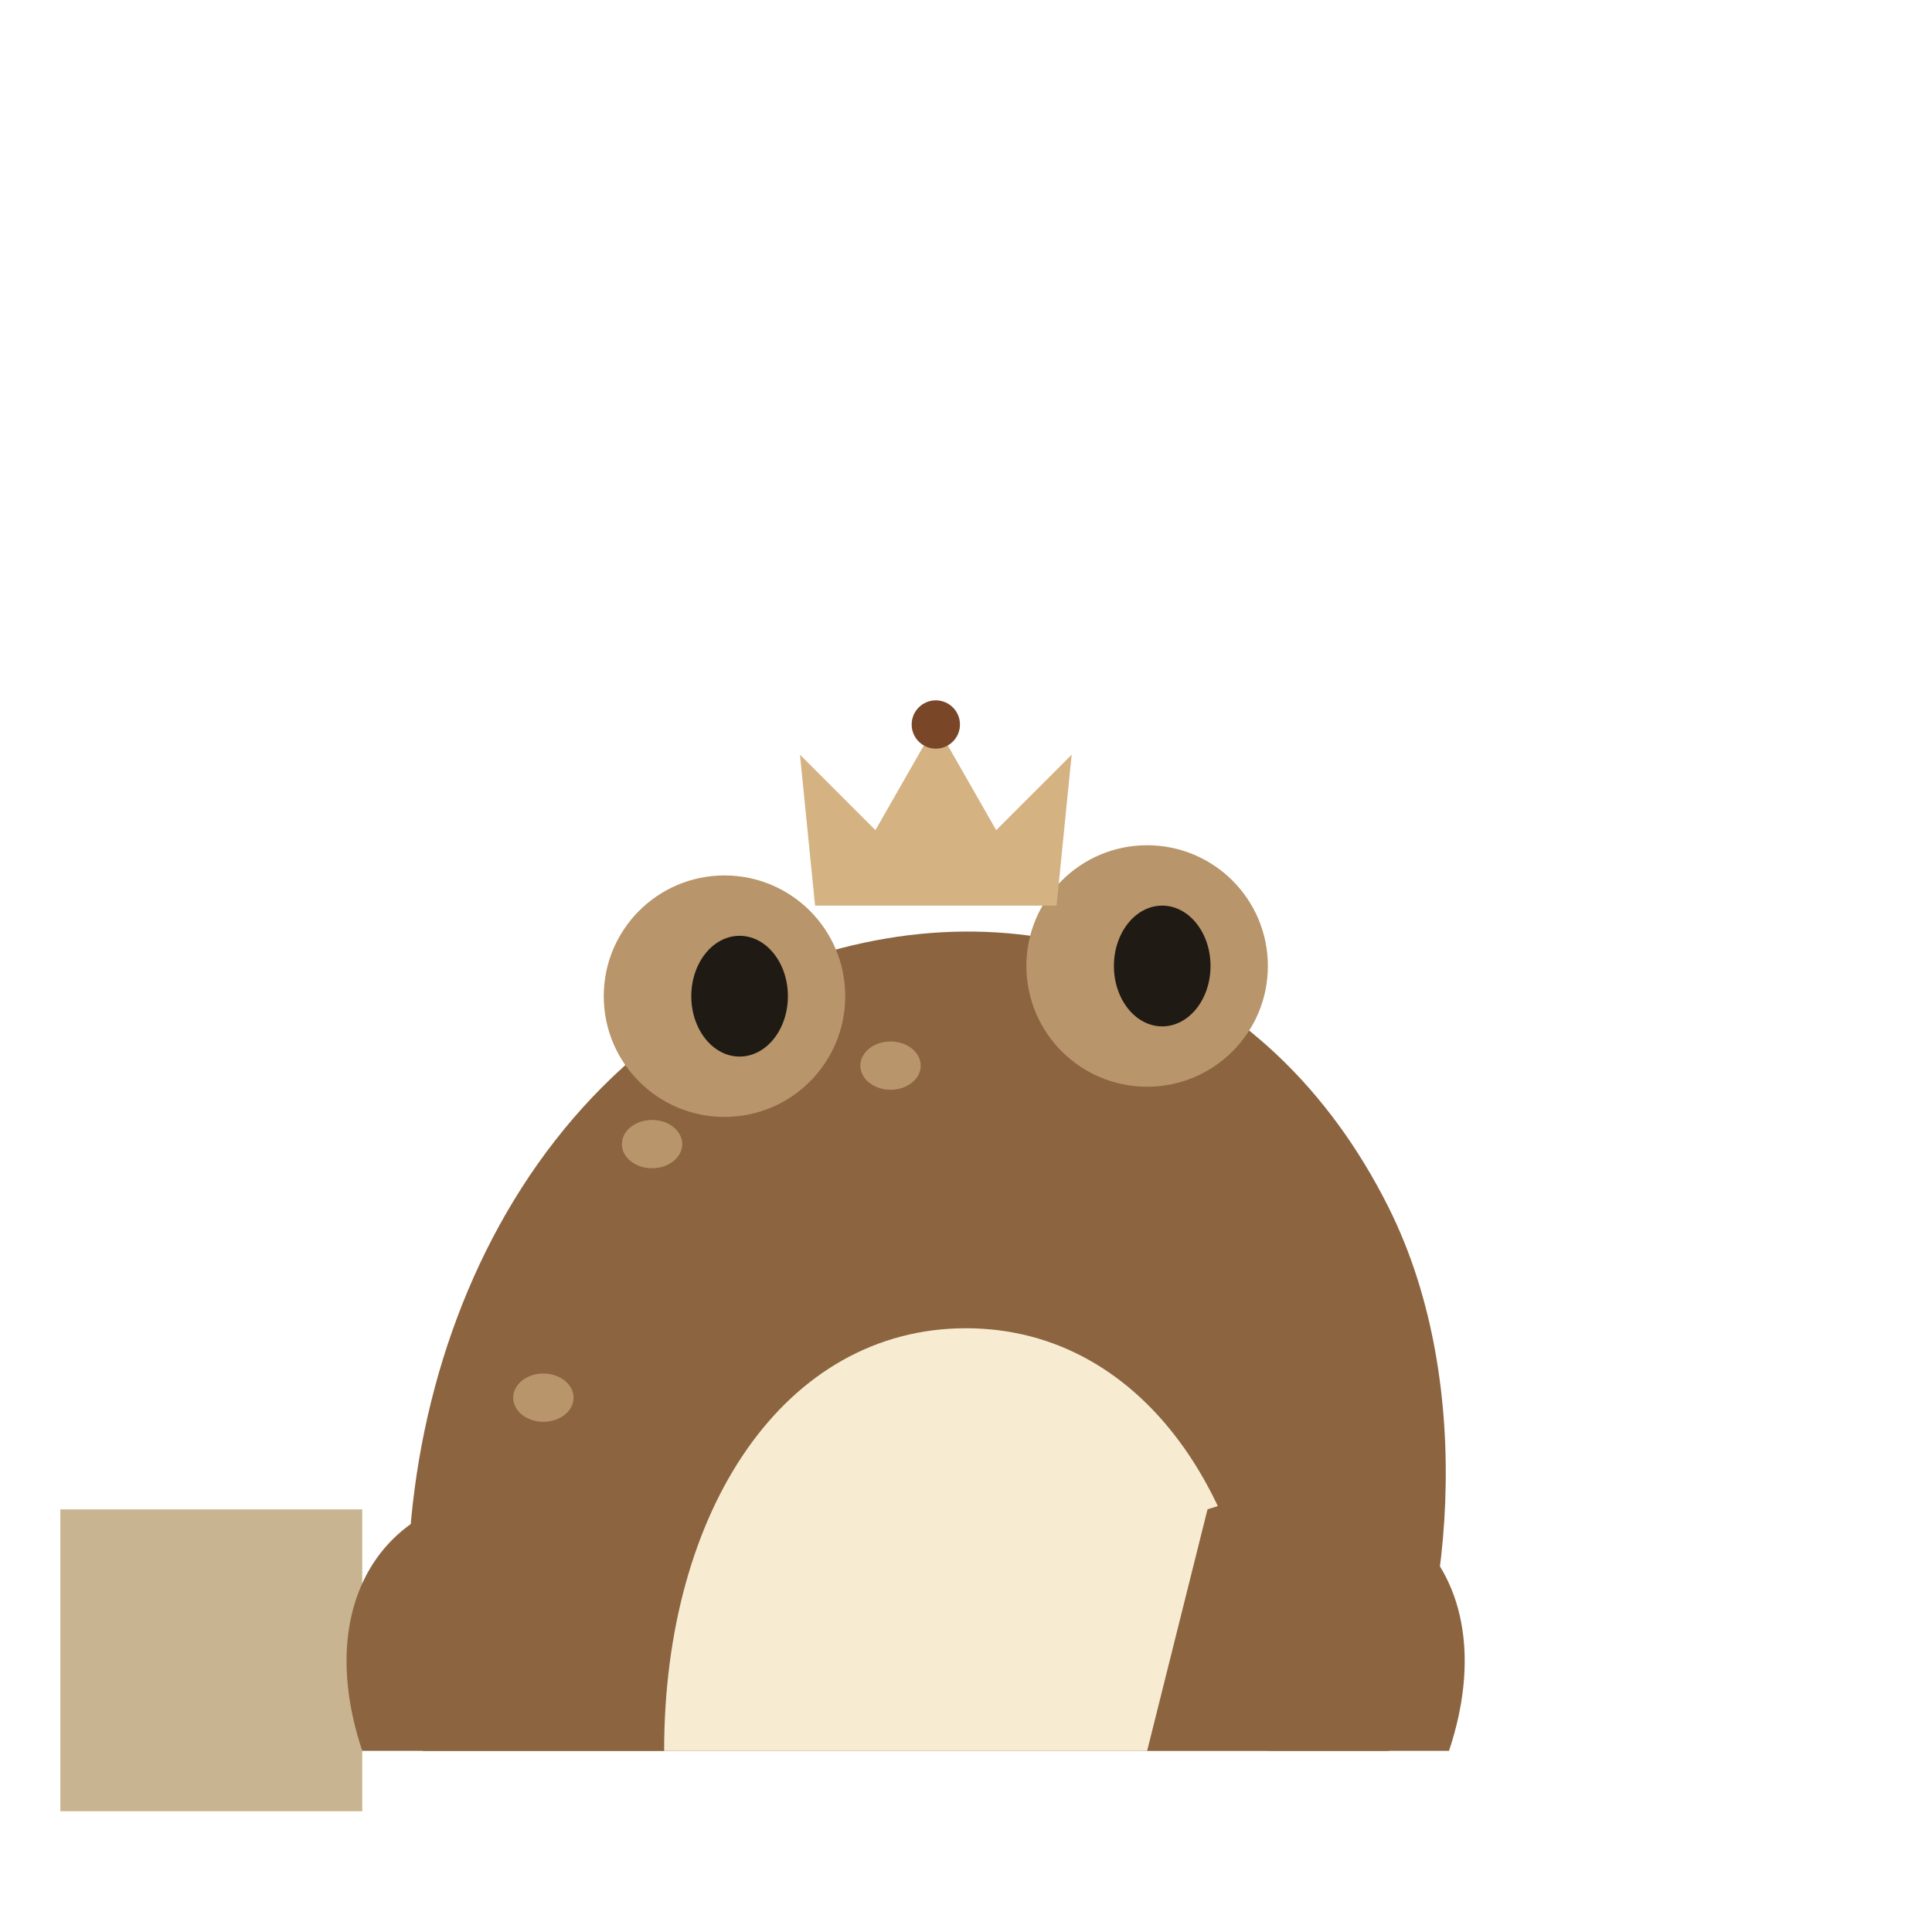
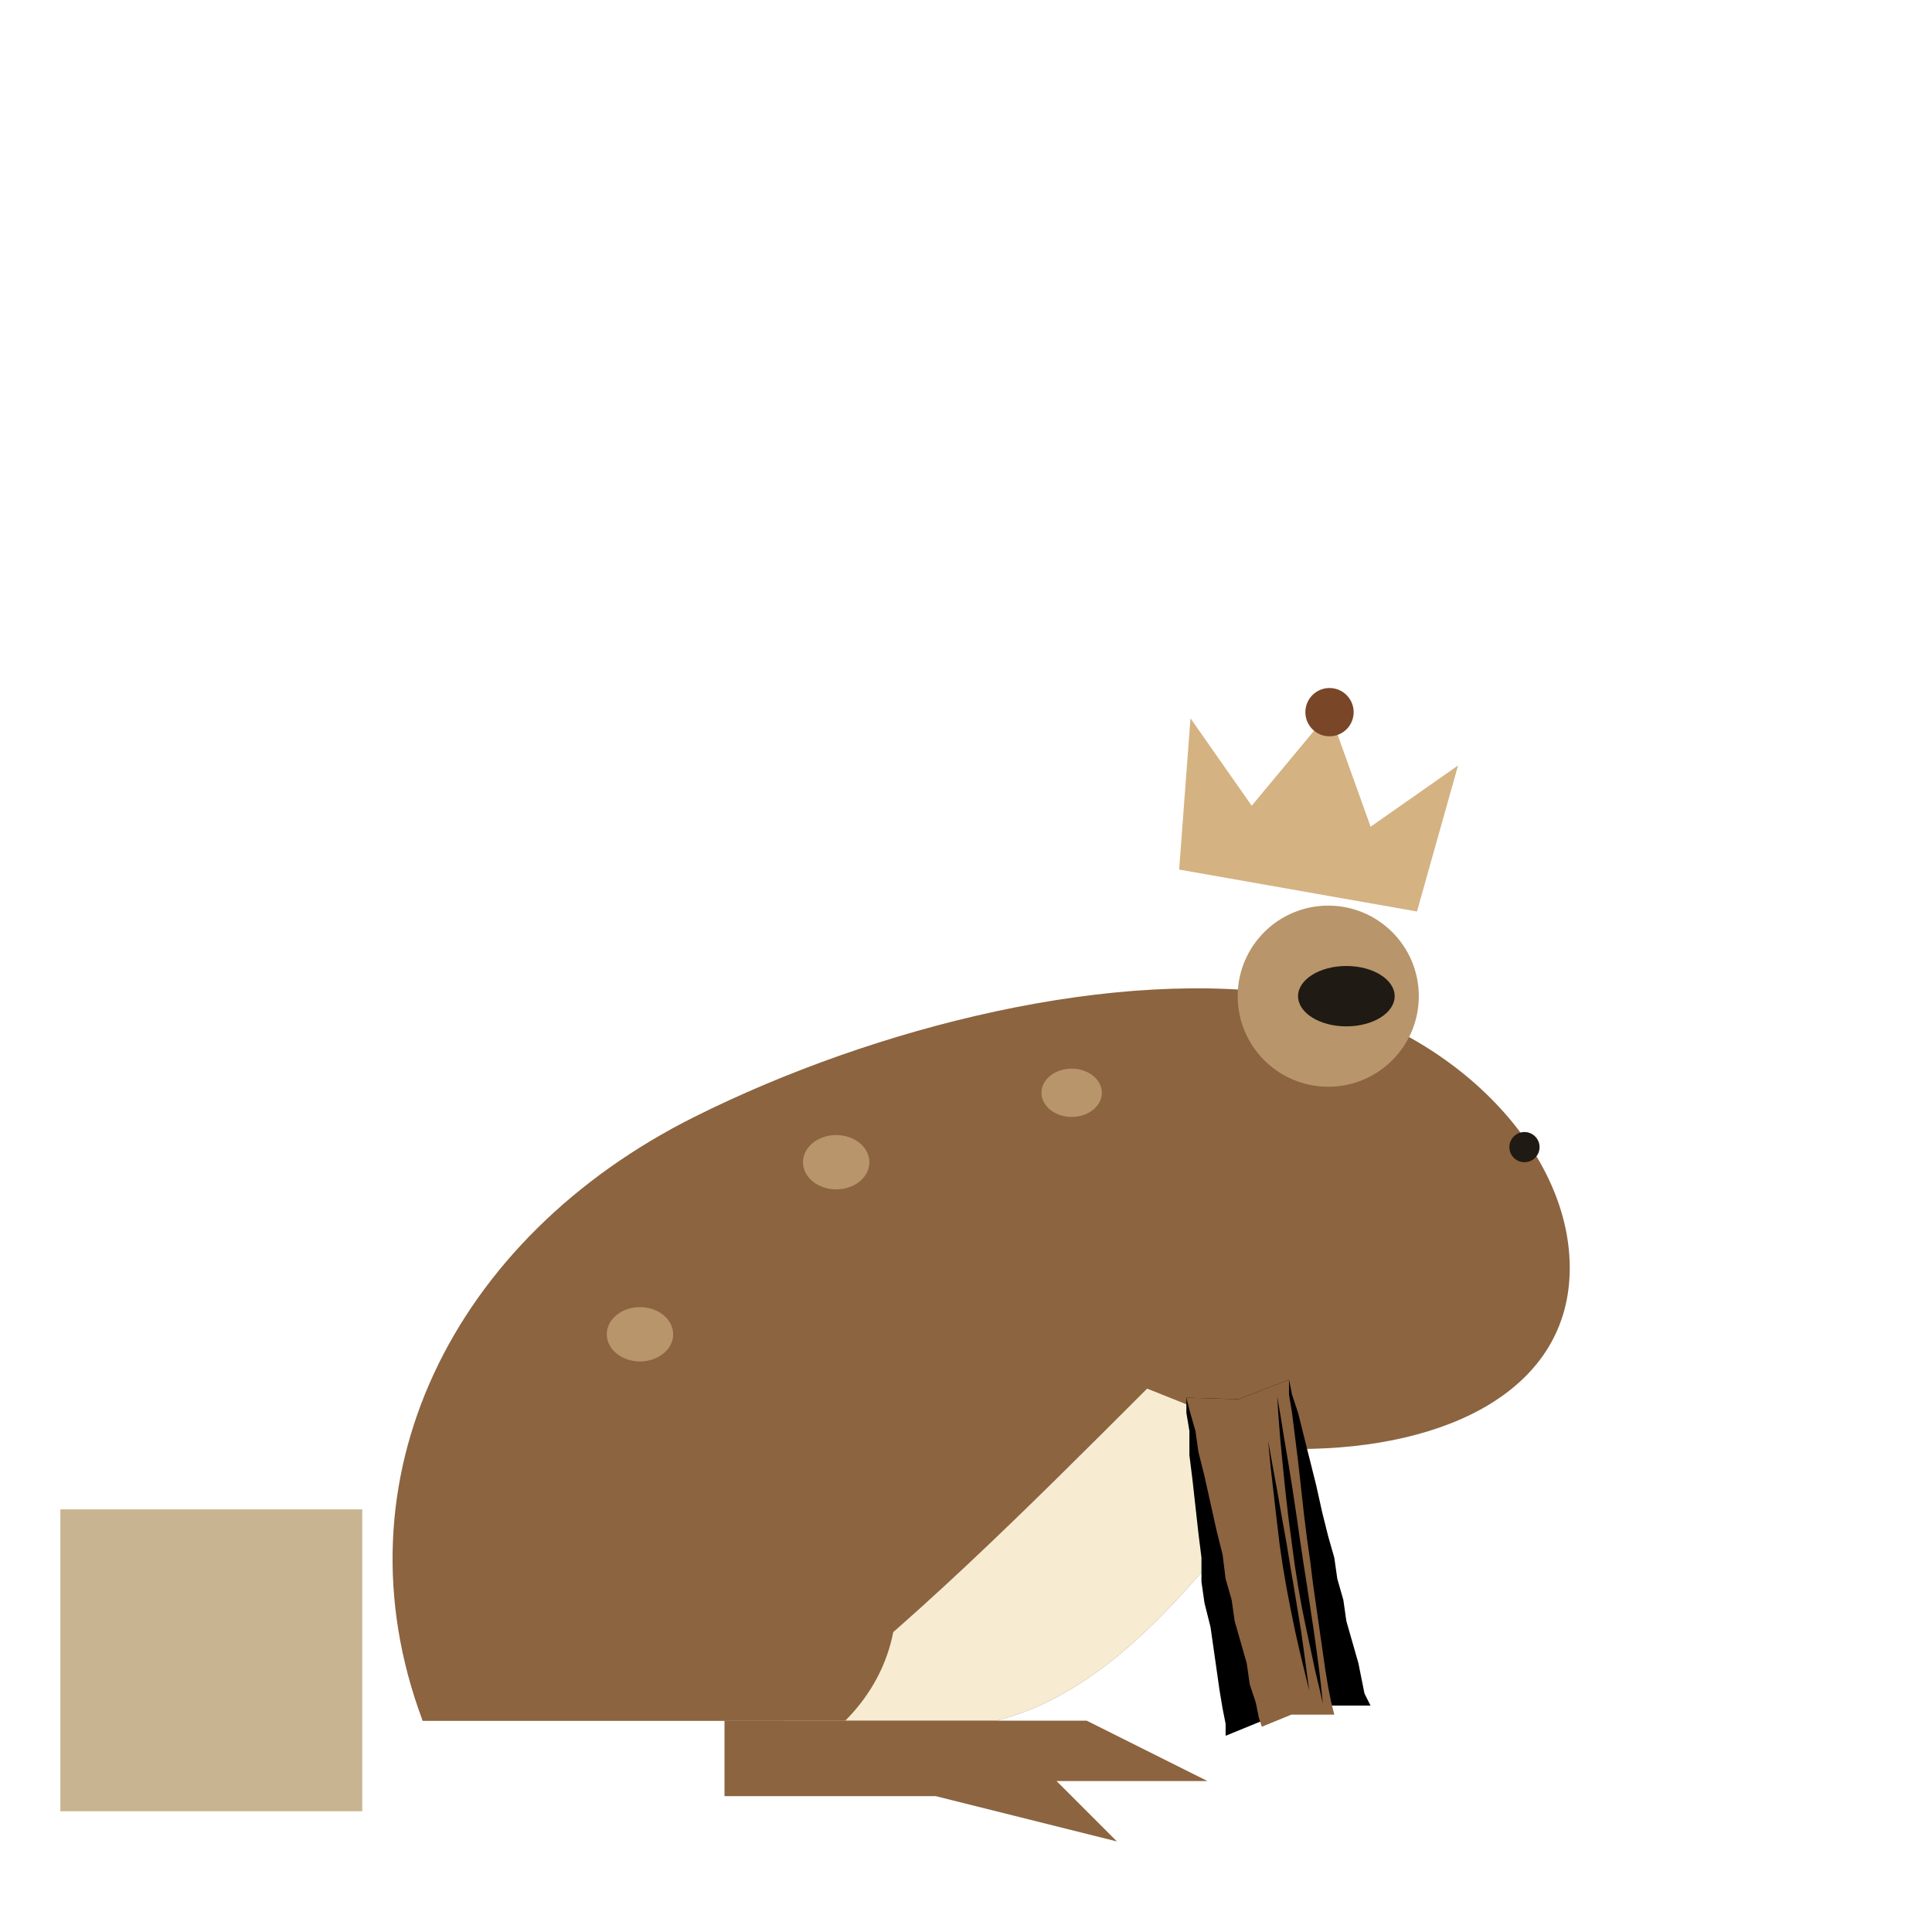
<svg xmlns="http://www.w3.org/2000/svg" viewBox="0 0 64 64">
  <path d="M2 60 L2 50 L12 50 L12 60 Z" fill="#c8b490" />
-   <clipPath id="cfroschkoenig-sepia-sitzt-3">
+   <clipPath id="cfroschkoenig-sepia-sitzt-4">
    <path d="M2 60 L2 50 L12 50 L12 60 Z" />
  </clipPath>
-   <g clip-path="url(#cfroschkoenig-sepia-sitzt-3)">
-     <clipPath id="rfroschkoenig-sepia-sitzt-3">
+   <g clip-path="url(#cfroschkoenig-sepia-sitzt-4)">
+     <clipPath id="rfroschkoenig-sepia-sitzt-4">
      <path d="M7 -20 H90 V90 H7 Z" />
    </clipPath>
-     <g clip-path="url(#rfroschkoenig-sepia-sitzt-3)">
+     <g clip-path="url(#rfroschkoenig-sepia-sitzt-4)">
      <path d="M-40 -40.00H104M-40 -38.60H104M-40 -37.20H104M-40 -35.80H104M-40 -34.40H104M-40 -33.00H104M-40 -31.60H104M-40 -30.20H104M-40 -28.80H104M-40 -27.40H104M-40 -26.00H104M-40 -24.60H104M-40 -23.20H104M-40 -21.80H104M-40 -20.40H104M-40 -19.00H104M-40 -17.60H104M-40 -16.20H104M-40 -14.80H104M-40 -13.40H104M-40 -12.00H104M-40 -10.60H104M-40 -9.20H104M-40 -7.80H104M-40 -6.40H104M-40 -5.00H104M-40 -3.60H104M-40 -2.20H104M-40 -0.80H104M-40 0.60H104M-40 2.00H104M-40 3.40H104M-40 4.80H104M-40 6.20H104M-40 7.60H104M-40 9.00H104M-40 10.40H104M-40 11.80H104M-40 13.20H104M-40 14.60H104M-40 16.00H104M-40 17.40H104M-40 18.80H104M-40 20.20H104M-40 21.60H104M-40 23.00H104M-40 24.40H104M-40 25.80H104M-40 27.20H104M-40 28.60H104M-40 30.00H104M-40 31.40H104M-40 32.80H104M-40 34.20H104M-40 35.60H104M-40 37.00H104M-40 38.40H104M-40 39.80H104M-40 41.20H104M-40 42.60H104M-40 44.00H104M-40 45.40H104M-40 46.80H104M-40 48.20H104M-40 49.60H104M-40 51.00H104M-40 52.40H104M-40 53.80H104M-40 55.20H104M-40 56.60H104M-40 58.00H104M-40 59.40H104M-40 60.80H104M-40 62.20H104M-40 63.60H104M-40 65.00H104M-40 66.40H104M-40 67.80H104M-40 69.20H104M-40 70.60H104M-40 72.00H104M-40 73.40H104M-40 74.80H104M-40 76.20H104M-40 77.60H104M-40 79.00H104M-40 80.40H104M-40 81.80H104M-40 83.20H104M-40 84.60H104M-40 86.00H104M-40 87.40H104M-40 88.80H104M-40 90.20H104M-40 91.60H104M-40 93.00H104M-40 94.40H104M-40 95.80H104M-40 97.20H104M-40 98.60H104M-40 100.00H104M-40 101.40H104" fill="none" stroke-width="0.35" transform="rotate(0 32 32)" />
    </g>
  </g>
  <path d="M2 55 H12 M7 50 V55" fill="none" stroke-width="0.5" />
-   <path d="M14 58 C12 48 16 36 26 32 C34 29 42 32 46 40 C49 46 48 54 46 58 Z" fill="#8c6440" />
+   <path d="M14 57 C11 49 15 41 23 37 C29 34 37 32 43 33 C48 34 52 38 52 42 C52 46 48 48 43 48 C40 52 37 56 33 57 Z" fill="#8c6440" />
  <clipPath id="cfroschkoenig-sepia-sitzt-1">
-     <path d="M14 58 C12 48 16 36 26 32 C34 29 42 32 46 40 C49 46 48 54 46 58 Z" />
+     <path d="M14 57 C11 49 15 41 23 37 C29 34 37 32 43 33 C48 34 52 38 52 42 C52 46 48 48 43 48 C40 52 37 56 33 57 Z" />
  </clipPath>
  <g clip-path="url(#cfroschkoenig-sepia-sitzt-1)">
    <clipPath id="rfroschkoenig-sepia-sitzt-1">
-       <path d="M36 -20 H90 V90 H36 Z" />
+       <path d="M-20 44 H90 V90 H-20 Z" />
    </clipPath>
    <g clip-path="url(#rfroschkoenig-sepia-sitzt-1)">
-       <path d="M-40 -40.00H104M-40 -38.70H104M-40 -37.40H104M-40 -36.10H104M-40 -34.80H104M-40 -33.50H104M-40 -32.20H104M-40 -30.90H104M-40 -29.60H104M-40 -28.30H104M-40 -27.00H104M-40 -25.70H104M-40 -24.40H104M-40 -23.10H104M-40 -21.80H104M-40 -20.50H104M-40 -19.20H104M-40 -17.90H104M-40 -16.60H104M-40 -15.30H104M-40 -14.00H104M-40 -12.70H104M-40 -11.40H104M-40 -10.10H104M-40 -8.80H104M-40 -7.50H104M-40 -6.20H104M-40 -4.90H104M-40 -3.60H104M-40 -2.30H104M-40 -1.00H104M-40 0.30H104M-40 1.60H104M-40 2.90H104M-40 4.20H104M-40 5.50H104M-40 6.80H104M-40 8.10H104M-40 9.40H104M-40 10.70H104M-40 12.00H104M-40 13.30H104M-40 14.60H104M-40 15.90H104M-40 17.20H104M-40 18.50H104M-40 19.80H104M-40 21.10H104M-40 22.40H104M-40 23.70H104M-40 25.00H104M-40 26.30H104M-40 27.60H104M-40 28.90H104M-40 30.20H104M-40 31.50H104M-40 32.80H104M-40 34.10H104M-40 35.40H104M-40 36.70H104M-40 38.00H104M-40 39.30H104M-40 40.60H104M-40 41.90H104M-40 43.20H104M-40 44.50H104M-40 45.80H104M-40 47.10H104M-40 48.40H104M-40 49.70H104M-40 51.00H104M-40 52.30H104M-40 53.60H104M-40 54.90H104M-40 56.20H104M-40 57.50H104M-40 58.80H104M-40 60.10H104M-40 61.40H104M-40 62.70H104M-40 64.00H104M-40 65.30H104M-40 66.60H104M-40 67.90H104M-40 69.20H104M-40 70.50H104M-40 71.80H104M-40 73.10H104M-40 74.40H104M-40 75.70H104M-40 77.00H104M-40 78.30H104M-40 79.60H104M-40 80.90H104M-40 82.20H104M-40 83.50H104M-40 84.80H104M-40 86.10H104M-40 87.40H104M-40 88.70H104M-40 90.00H104M-40 91.30H104M-40 92.60H104M-40 93.90H104M-40 95.20H104M-40 96.50H104M-40 97.80H104M-40 99.10H104M-40 100.40H104M-40 101.70H104" fill="none" stroke-width="0.35" transform="rotate(60 32 32)" />
+       <path d="M-40 -40.00H104M-40 -38.70H104M-40 -37.40H104M-40 -36.10H104M-40 -34.80H104M-40 -33.50H104M-40 -32.20H104M-40 -30.90H104M-40 -29.60H104M-40 -28.30H104M-40 -27.00H104M-40 -25.70H104M-40 -24.40H104M-40 -23.10H104M-40 -21.80H104M-40 -20.50H104M-40 -19.20H104M-40 -17.90H104M-40 -16.60H104M-40 -15.30H104M-40 -14.00H104M-40 -12.70H104M-40 -11.40H104M-40 -10.10H104M-40 -8.80H104M-40 -7.50H104M-40 -6.20H104M-40 -4.90H104M-40 -3.60H104M-40 -2.30H104M-40 -1.00H104M-40 0.30H104M-40 1.60H104M-40 2.90H104M-40 4.20H104M-40 5.50H104M-40 6.80H104M-40 8.10H104M-40 9.40H104M-40 10.70H104M-40 12.00H104M-40 13.30H104M-40 14.60H104M-40 15.90H104M-40 17.20H104M-40 18.50H104M-40 19.80H104M-40 21.10H104M-40 22.40H104M-40 23.70H104M-40 25.00H104M-40 26.30H104M-40 27.60H104M-40 28.90H104M-40 30.20H104M-40 31.50H104M-40 32.80H104M-40 34.10H104M-40 35.40H104M-40 36.70H104M-40 38.00H104M-40 39.30H104M-40 40.60H104M-40 41.90H104M-40 43.20H104M-40 44.50H104M-40 45.80H104M-40 47.10H104M-40 48.40H104M-40 49.70H104M-40 51.00H104M-40 52.30H104M-40 53.60H104M-40 54.90H104M-40 56.20H104M-40 57.50H104M-40 58.80H104M-40 60.10H104M-40 61.40H104M-40 62.70H104M-40 64.00H104M-40 65.30H104M-40 66.60H104M-40 67.90H104M-40 69.20H104M-40 70.50H104M-40 71.80H104M-40 73.10H104M-40 74.40H104M-40 75.70H104M-40 77.00H104M-40 78.30H104M-40 79.60H104M-40 80.90H104M-40 82.20H104M-40 83.50H104M-40 84.80H104M-40 86.10H104M-40 87.40H104M-40 88.70H104M-40 90.00H104M-40 91.30H104M-40 92.60H104M-40 93.90H104M-40 95.20H104M-40 96.50H104M-40 97.80H104M-40 99.10H104M-40 100.40H104M-40 101.70H104" fill="none" stroke-width="0.35" transform="rotate(30 32 32)" />
    </g>
  </g>
-   <path d="M22 58 C22 50 26 44 32 44 C38 44 42 50 42 58 Z" fill="#f7ecd2" />
+   <path d="M43 48 C40 52 37 56 33 57 L26 57 C30 54 34 50 38 46 Z" fill="#f7ecd2" />
  <clipPath id="cfroschkoenig-sepia-sitzt-2">
-     <path d="M22 58 C22 50 26 44 32 44 C38 44 42 50 42 58 Z" />
+     <path d="M43 48 C40 52 37 56 33 57 L26 57 C30 54 34 50 38 46 Z" />
  </clipPath>
  <g clip-path="url(#cfroschkoenig-sepia-sitzt-2)">
-     <clipPath id="rfroschkoenig-sepia-sitzt-2">
-       <path d="M36 -20 H90 V90 H36 Z" />
+     <path d="M-40 -40.00H104M-40 -38.50H104M-40 -37.00H104M-40 -35.50H104M-40 -34.00H104M-40 -32.50H104M-40 -31.00H104M-40 -29.50H104M-40 -28.00H104M-40 -26.50H104M-40 -25.00H104M-40 -23.50H104M-40 -22.00H104M-40 -20.50H104M-40 -19.00H104M-40 -17.50H104M-40 -16.00H104M-40 -14.50H104M-40 -13.00H104M-40 -11.50H104M-40 -10.00H104M-40 -8.50H104M-40 -7.00H104M-40 -5.50H104M-40 -4.00H104M-40 -2.50H104M-40 -1.00H104M-40 0.50H104M-40 2.00H104M-40 3.50H104M-40 5.00H104M-40 6.50H104M-40 8.00H104M-40 9.50H104M-40 11.00H104M-40 12.50H104M-40 14.00H104M-40 15.50H104M-40 17.00H104M-40 18.50H104M-40 20.00H104M-40 21.50H104M-40 23.00H104M-40 24.50H104M-40 26.00H104M-40 27.50H104M-40 29.00H104M-40 30.50H104M-40 32.00H104M-40 33.50H104M-40 35.00H104M-40 36.50H104M-40 38.00H104M-40 39.50H104M-40 41.00H104M-40 42.50H104M-40 44.00H104M-40 45.50H104M-40 47.00H104M-40 48.50H104M-40 50.00H104M-40 51.50H104M-40 53.00H104M-40 54.50H104M-40 56.00H104M-40 57.50H104M-40 59.00H104M-40 60.50H104M-40 62.00H104M-40 63.50H104M-40 65.00H104M-40 66.50H104M-40 68.00H104M-40 69.50H104M-40 71.00H104M-40 72.50H104M-40 74.00H104M-40 75.50H104M-40 77.00H104M-40 78.50H104M-40 80.00H104M-40 81.50H104M-40 83.00H104M-40 84.50H104M-40 86.00H104M-40 87.50H104M-40 89.00H104M-40 90.50H104M-40 92.00H104M-40 93.50H104M-40 95.00H104M-40 96.50H104M-40 98.00H104M-40 99.50H104M-40 101.00H104M-40 102.50H104" fill="none" stroke-width="0.35" transform="rotate(30 32 32)" />
+   </g>
+   <path d="M14 57 C13 50 18 45 25 47 C30 49 31 54 28 57 Z" fill="#8c6440" />
+   <clipPath id="cfroschkoenig-sepia-sitzt-3">
+     <path d="M14 57 C13 50 18 45 25 47 C30 49 31 54 28 57 Z" />
+   </clipPath>
+   <g clip-path="url(#cfroschkoenig-sepia-sitzt-3)">
+     <clipPath id="rfroschkoenig-sepia-sitzt-3">
+       <path d="M-20 51 H90 V90 H-20 Z" />
    </clipPath>
-     <g clip-path="url(#rfroschkoenig-sepia-sitzt-2)">
-       <path d="M-40 -40.00H104M-40 -38.50H104M-40 -37.00H104M-40 -35.50H104M-40 -34.00H104M-40 -32.50H104M-40 -31.00H104M-40 -29.50H104M-40 -28.00H104M-40 -26.50H104M-40 -25.00H104M-40 -23.50H104M-40 -22.00H104M-40 -20.50H104M-40 -19.00H104M-40 -17.50H104M-40 -16.00H104M-40 -14.50H104M-40 -13.00H104M-40 -11.50H104M-40 -10.00H104M-40 -8.50H104M-40 -7.00H104M-40 -5.50H104M-40 -4.00H104M-40 -2.50H104M-40 -1.00H104M-40 0.50H104M-40 2.00H104M-40 3.50H104M-40 5.00H104M-40 6.50H104M-40 8.00H104M-40 9.50H104M-40 11.00H104M-40 12.50H104M-40 14.00H104M-40 15.50H104M-40 17.00H104M-40 18.50H104M-40 20.00H104M-40 21.50H104M-40 23.00H104M-40 24.50H104M-40 26.00H104M-40 27.50H104M-40 29.00H104M-40 30.50H104M-40 32.00H104M-40 33.50H104M-40 35.00H104M-40 36.50H104M-40 38.00H104M-40 39.50H104M-40 41.00H104M-40 42.50H104M-40 44.00H104M-40 45.50H104M-40 47.00H104M-40 48.50H104M-40 50.00H104M-40 51.50H104M-40 53.00H104M-40 54.50H104M-40 56.00H104M-40 57.50H104M-40 59.00H104M-40 60.50H104M-40 62.00H104M-40 63.50H104M-40 65.00H104M-40 66.50H104M-40 68.00H104M-40 69.50H104M-40 71.00H104M-40 72.50H104M-40 74.00H104M-40 75.50H104M-40 77.00H104M-40 78.50H104M-40 80.00H104M-40 81.50H104M-40 83.00H104M-40 84.50H104M-40 86.00H104M-40 87.50H104M-40 89.00H104M-40 90.50H104M-40 92.00H104M-40 93.50H104M-40 95.00H104M-40 96.50H104M-40 98.00H104M-40 99.50H104M-40 101.00H104M-40 102.50H104" fill="none" stroke-width="0.35" transform="rotate(60 32 32)" />
+     <g clip-path="url(#rfroschkoenig-sepia-sitzt-3)">
+       <path d="M-40 -40.00H104M-40 -38.80H104M-40 -37.60H104M-40 -36.40H104M-40 -35.20H104M-40 -34.00H104M-40 -32.80H104M-40 -31.60H104M-40 -30.40H104M-40 -29.20H104M-40 -28.00H104M-40 -26.80H104M-40 -25.60H104M-40 -24.40H104M-40 -23.20H104M-40 -22.00H104M-40 -20.80H104M-40 -19.60H104M-40 -18.40H104M-40 -17.20H104M-40 -16.00H104M-40 -14.80H104M-40 -13.60H104M-40 -12.40H104M-40 -11.20H104M-40 -10.00H104M-40 -8.80H104M-40 -7.60H104M-40 -6.40H104M-40 -5.20H104M-40 -4.00H104M-40 -2.80H104M-40 -1.60H104M-40 -0.40H104M-40 0.80H104M-40 2.00H104M-40 3.20H104M-40 4.40H104M-40 5.60H104M-40 6.80H104M-40 8.00H104M-40 9.20H104M-40 10.40H104M-40 11.60H104M-40 12.80H104M-40 14.00H104M-40 15.20H104M-40 16.40H104M-40 17.60H104M-40 18.80H104M-40 20.00H104M-40 21.20H104M-40 22.40H104M-40 23.60H104M-40 24.80H104M-40 26.00H104M-40 27.20H104M-40 28.40H104M-40 29.60H104M-40 30.80H104M-40 32.00H104M-40 33.20H104M-40 34.40H104M-40 35.60H104M-40 36.80H104M-40 38.00H104M-40 39.20H104M-40 40.40H104M-40 41.60H104M-40 42.80H104M-40 44.00H104M-40 45.20H104M-40 46.40H104M-40 47.60H104M-40 48.80H104M-40 50.00H104M-40 51.20H104M-40 52.40H104M-40 53.60H104M-40 54.80H104M-40 56.00H104M-40 57.20H104M-40 58.40H104M-40 59.60H104M-40 60.80H104M-40 62.00H104M-40 63.20H104M-40 64.40H104M-40 65.60H104M-40 66.80H104M-40 68.00H104M-40 69.20H104M-40 70.40H104M-40 71.60H104M-40 72.80H104M-40 74.00H104M-40 75.20H104M-40 76.40H104M-40 77.60H104M-40 78.80H104M-40 80.00H104M-40 81.20H104M-40 82.40H104M-40 83.60H104M-40 84.80H104M-40 86.00H104M-40 87.20H104M-40 88.40H104M-40 89.60H104M-40 90.80H104M-40 92.00H104M-40 93.20H104M-40 94.40H104M-40 95.60H104M-40 96.80H104M-40 98.00H104M-40 99.20H104M-40 100.40H104M-40 101.60H104M-40 102.80H104" fill="none" stroke-width="0.35" transform="rotate(30 32 32)" />
    </g>
  </g>
-   <path d="M12 58 C10 52 14 48 20 50 L22 58 Z M48 58 C50 52 46 48 40 50 L38 58 Z" fill="#8c6440" />
-   <path d="M12 58 l-3 2 M14 58 l-1 3 M48 58 l3 2 M46 58 l1 3" fill="none" stroke-width="0.7" />
-   <ellipse cx="18.0" cy="46.3" rx="1.0" ry="0.8" fill="#b8956a" stroke-width="0.4" />
-   <ellipse cx="21.6" cy="37.9" rx="1.0" ry="0.8" fill="#b8956a" stroke-width="0.4" />
-   <ellipse cx="29.5" cy="35.3" rx="1.0" ry="0.8" fill="#b8956a" stroke-width="0.4" />
-   <circle cx="24" cy="33" r="4" fill="#b8956a" stroke-width="0.7" />
-   <circle cx="38" cy="32" r="4" fill="#b8956a" stroke-width="0.7" />
-   <ellipse cx="24.5" cy="33" rx="1.6" ry="2" fill="#1f1a14" stroke="none" />
-   <ellipse cx="38.5" cy="32" rx="1.6" ry="2" fill="#1f1a14" stroke="none" />
-   <path d="M20 40 Q31 45 43 39" fill="none" stroke-width="0.8" />
-   <g transform="translate(31 30)">
+   <path d="M24 57 L36 57 L40 59 L35 59 L37 61 L31 59.5 L24 59.5 Z" fill="#8c6440" stroke-width="0.6" />
+   <path d="M39.3 46.3 L39.3 46.8 L39.4 47.4 L39.4 48.2 L39.5 49.0 L39.6 49.9 L39.7 50.8 L39.8 51.6 L39.8 52.4 L39.9 53.1 L40.1 53.9 L40.2 54.6 L40.3 55.3 L40.4 56.0 L40.5 56.6 L40.6 57.1 L40.6 57.5 L45.0 55.7 L44.3 55.0 L43.5 54.6 L42.5 54.6 L41.7 55.0 L41.0 55.7 L40.6 56.5 L45.4 56.5 L45.2 56.1 L45.1 55.6 L45.0 55.1 L44.8 54.4 L44.6 53.7 L44.5 53.0 L44.3 52.3 L44.2 51.6 L44.0 50.9 L43.8 50.1 L43.6 49.2 L43.4 48.4 L43.2 47.6 L43.0 46.8 L42.8 46.2 L42.7 45.7 L39.6 46.9 L40.0 47.4 L40.6 47.7 L41.3 47.7 L41.9 47.4 L42.4 47.0 L42.7 46.4 Z" fill="currentColor" stroke="none" />
+   <path d="M39.3 46.3 L39.4 46.7 L39.6 47.4 L39.7 48.1 L39.9 48.9 L40.1 49.8 L40.3 50.7 L40.5 51.5 L40.6 52.3 L40.8 53.0 L40.9 53.7 L41.1 54.4 L41.3 55.1 L41.4 55.8 L41.6 56.4 L41.7 56.9 L41.8 57.2 L44.0 56.3 L43.7 56.0 L43.2 55.8 L42.8 55.8 L42.3 56.0 L42.0 56.3 L41.8 56.8 L44.2 56.8 L44.1 56.4 L44.0 55.9 L43.9 55.3 L43.8 54.6 L43.7 53.9 L43.6 53.2 L43.5 52.5 L43.4 51.7 L43.3 51.0 L43.2 50.2 L43.1 49.3 L43.0 48.4 L42.9 47.6 L42.8 46.8 L42.7 46.2 L42.7 45.7 L39.6 46.9 L40.0 47.4 L40.6 47.7 L41.3 47.7 L41.9 47.4 L42.4 47.0 L42.7 46.4 Z" fill="#8c6440" stroke="none" />
+   <path d="M42.01 47.74 L42.09 48.58 L42.19 49.46 L42.29 50.33 L42.39 51.17 L42.50 51.91 L42.62 52.61 L42.76 53.34 L42.91 54.07 L43.07 54.77 L43.23 55.43 L43.37 56.01 L43.37 56.01 L43.29 55.41 L43.20 54.74 L43.10 54.03 L42.98 53.30 L42.86 52.57 L42.74 51.87 L42.62 51.13 L42.47 50.30 L42.32 49.44 L42.16 48.57 L42.01 47.74 Z" fill="currentColor" stroke="none" />
+   <path d="M42.31 46.27 L42.35 46.91 L42.41 47.67 L42.49 48.51 L42.58 49.39 L42.68 50.27 L42.79 51.10 L42.89 51.84 L43.00 52.54 L43.13 53.27 L43.28 54.00 L43.43 54.70 L43.57 55.36 L43.71 55.94 L43.82 56.44 L43.82 56.44 L43.77 55.93 L43.70 55.33 L43.61 54.66 L43.51 53.95 L43.40 53.22 L43.29 52.49 L43.18 51.79 L43.07 51.05 L42.95 50.22 L42.82 49.35 L42.68 48.48 L42.54 47.65 L42.42 46.90 L42.31 46.27 Z" fill="currentColor" stroke="none" />
+   <path d="M43 57 l-2 2 M43 57 l0.5 2.6 M43 57 l3 1.6" fill="none" stroke-width="0.6" />
+   <ellipse cx="21.2" cy="44.2" rx="1.1" ry="0.9" fill="#b8956a" stroke-width="0.4" />
+   <ellipse cx="27.7" cy="38.5" rx="1.1" ry="0.9" fill="#b8956a" stroke-width="0.4" />
+   <ellipse cx="35.5" cy="36.2" rx="1.0" ry="0.8" fill="#b8956a" stroke-width="0.4" />
+   <circle cx="44" cy="33" r="3" fill="#b8956a" stroke-width="0.6" />
+   <ellipse cx="44.6" cy="33" rx="1.6" ry="1" fill="#1f1a14" stroke="none" />
+   <path d="M41 31 q3 -2.5 6 0" fill="none" stroke-width="0.5" />
+   <path d="M52 42 C48 44.5 43 44.5 38 42.5" fill="none" stroke-width="0.7" />
+   <circle cx="50.5" cy="38" r="0.5" fill="#1f1a14" stroke="none" />
+   <g transform="translate(43 29.5) rotate(10)">
    <path d="M-4 0 L-4.5 -5 L-2 -2.5 L0 -6 L2 -2.5 L4.5 -5 L4 0 Z" fill="#d4b282" stroke-width="0.5" />
    <circle cx="0" cy="-6" r="0.8" fill="#7a4628" stroke-width="0.4" />
  </g>
</svg>
